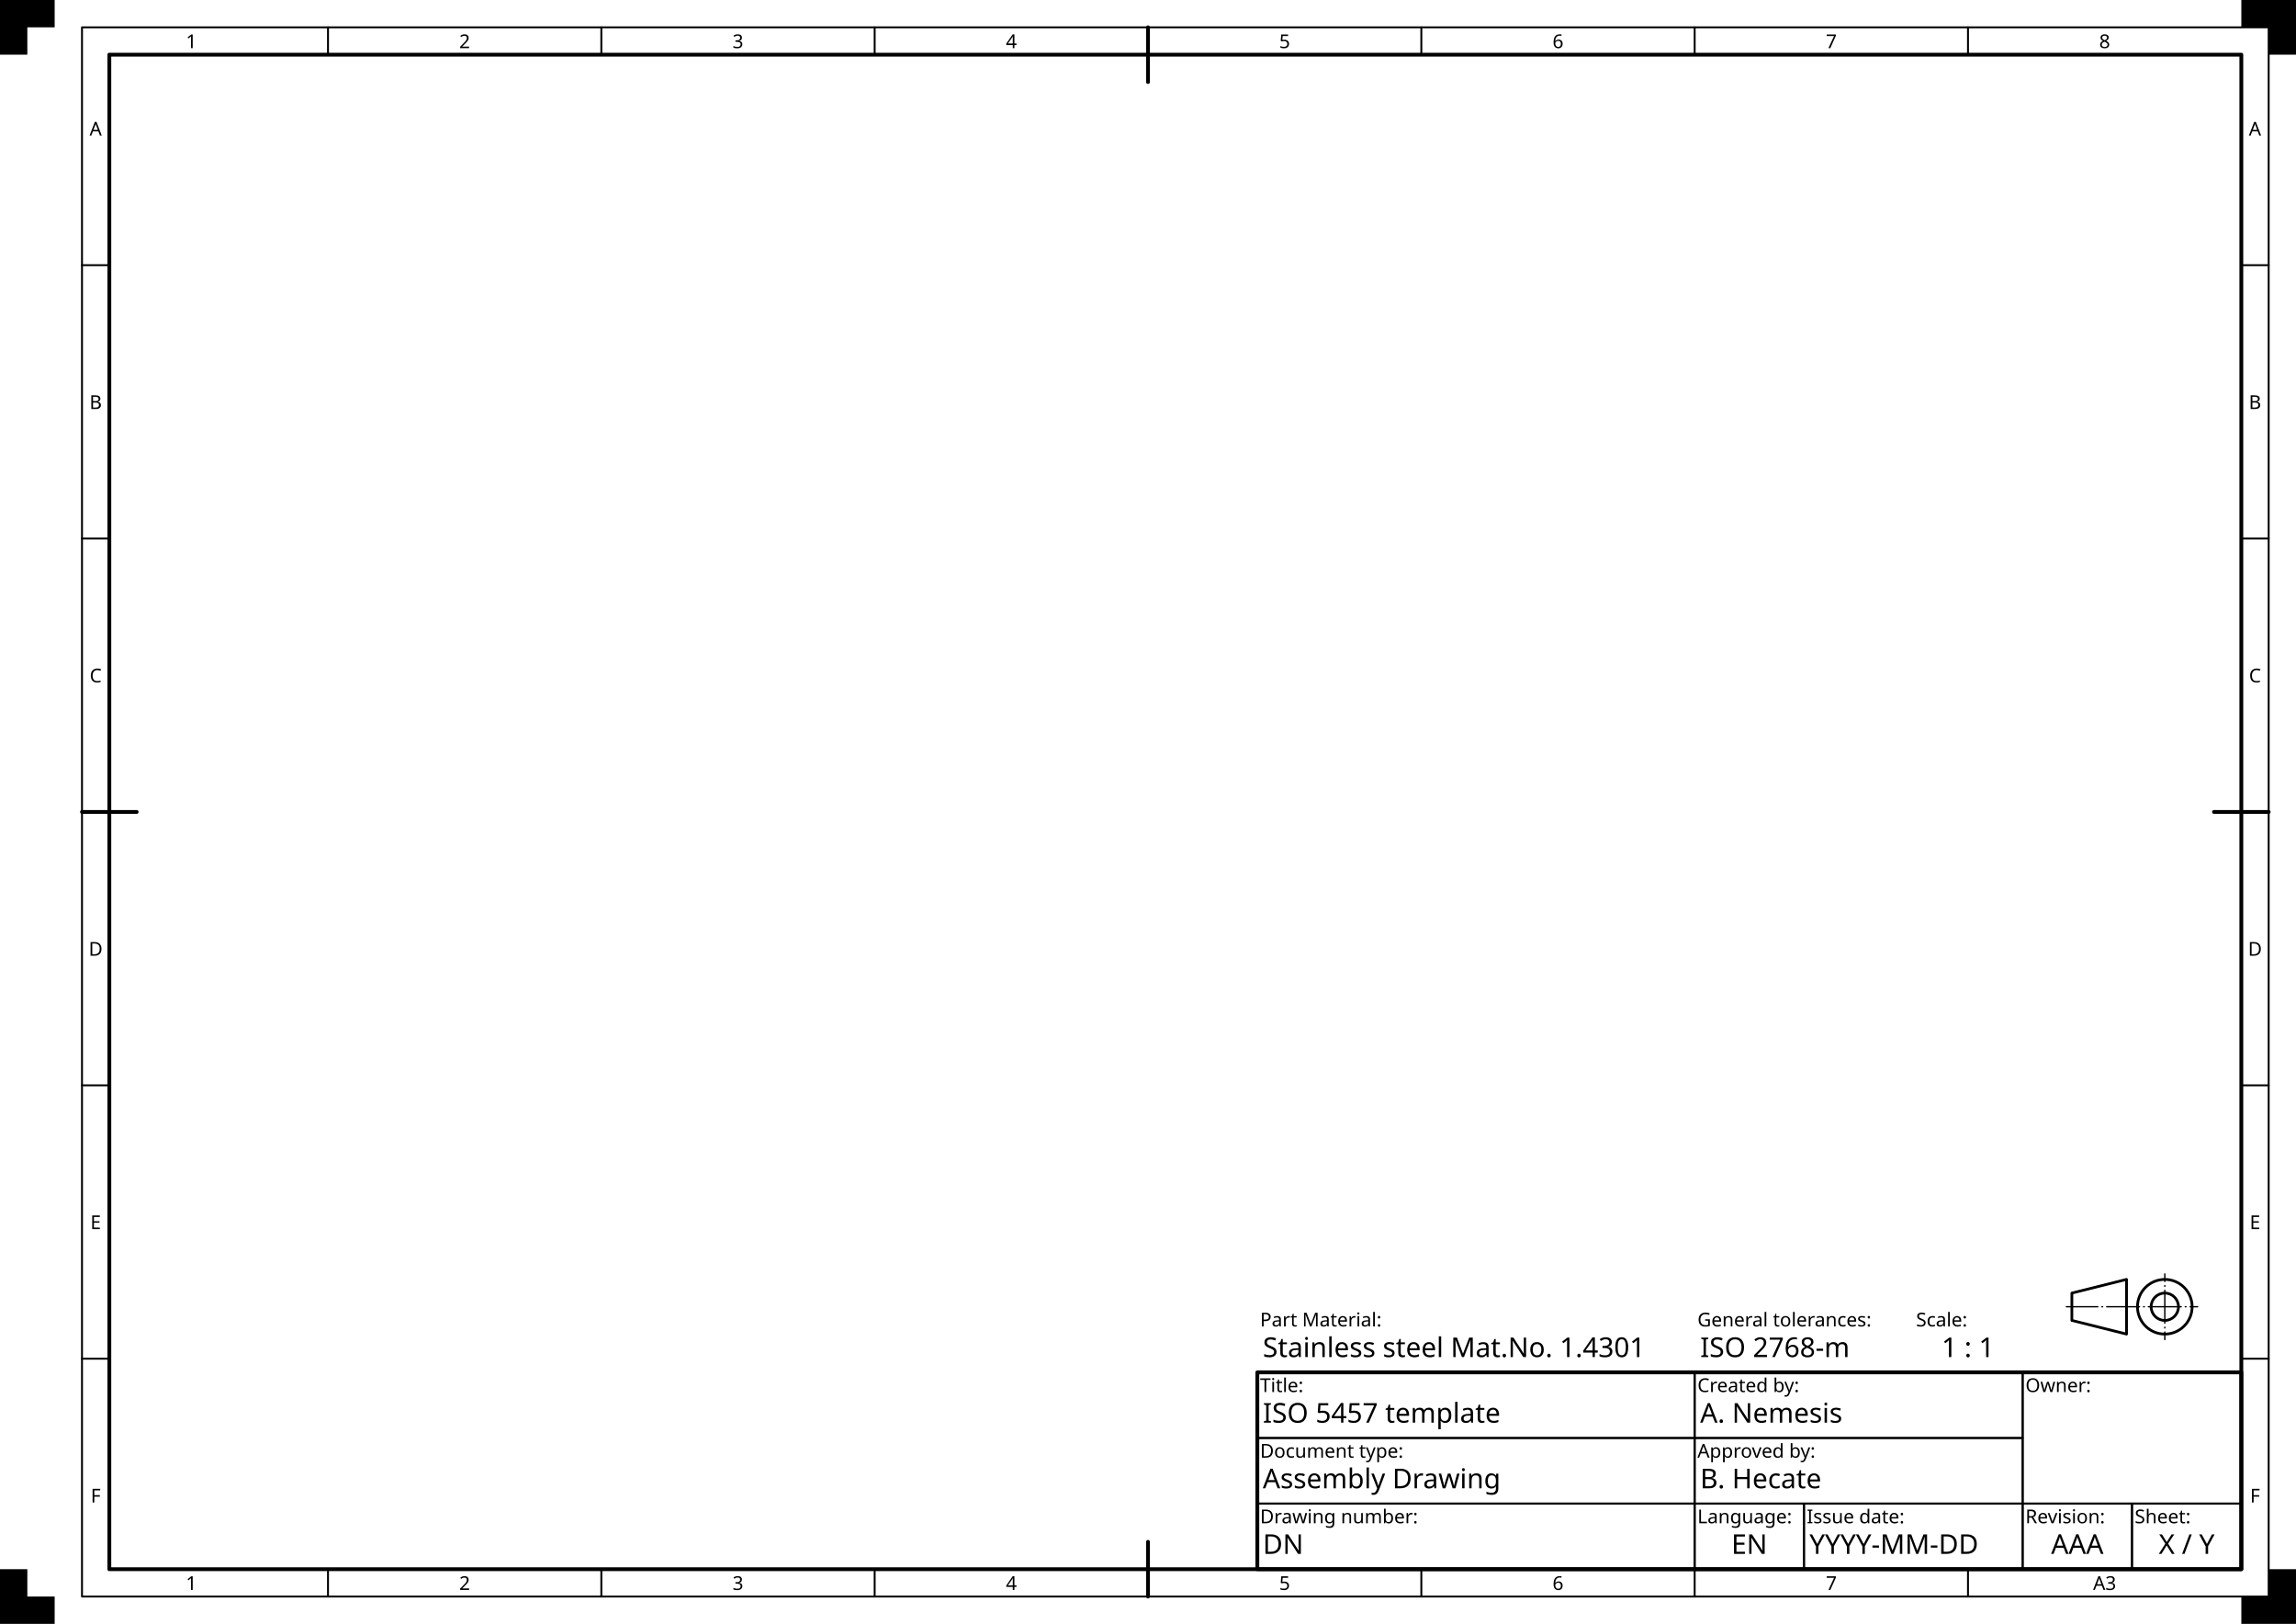
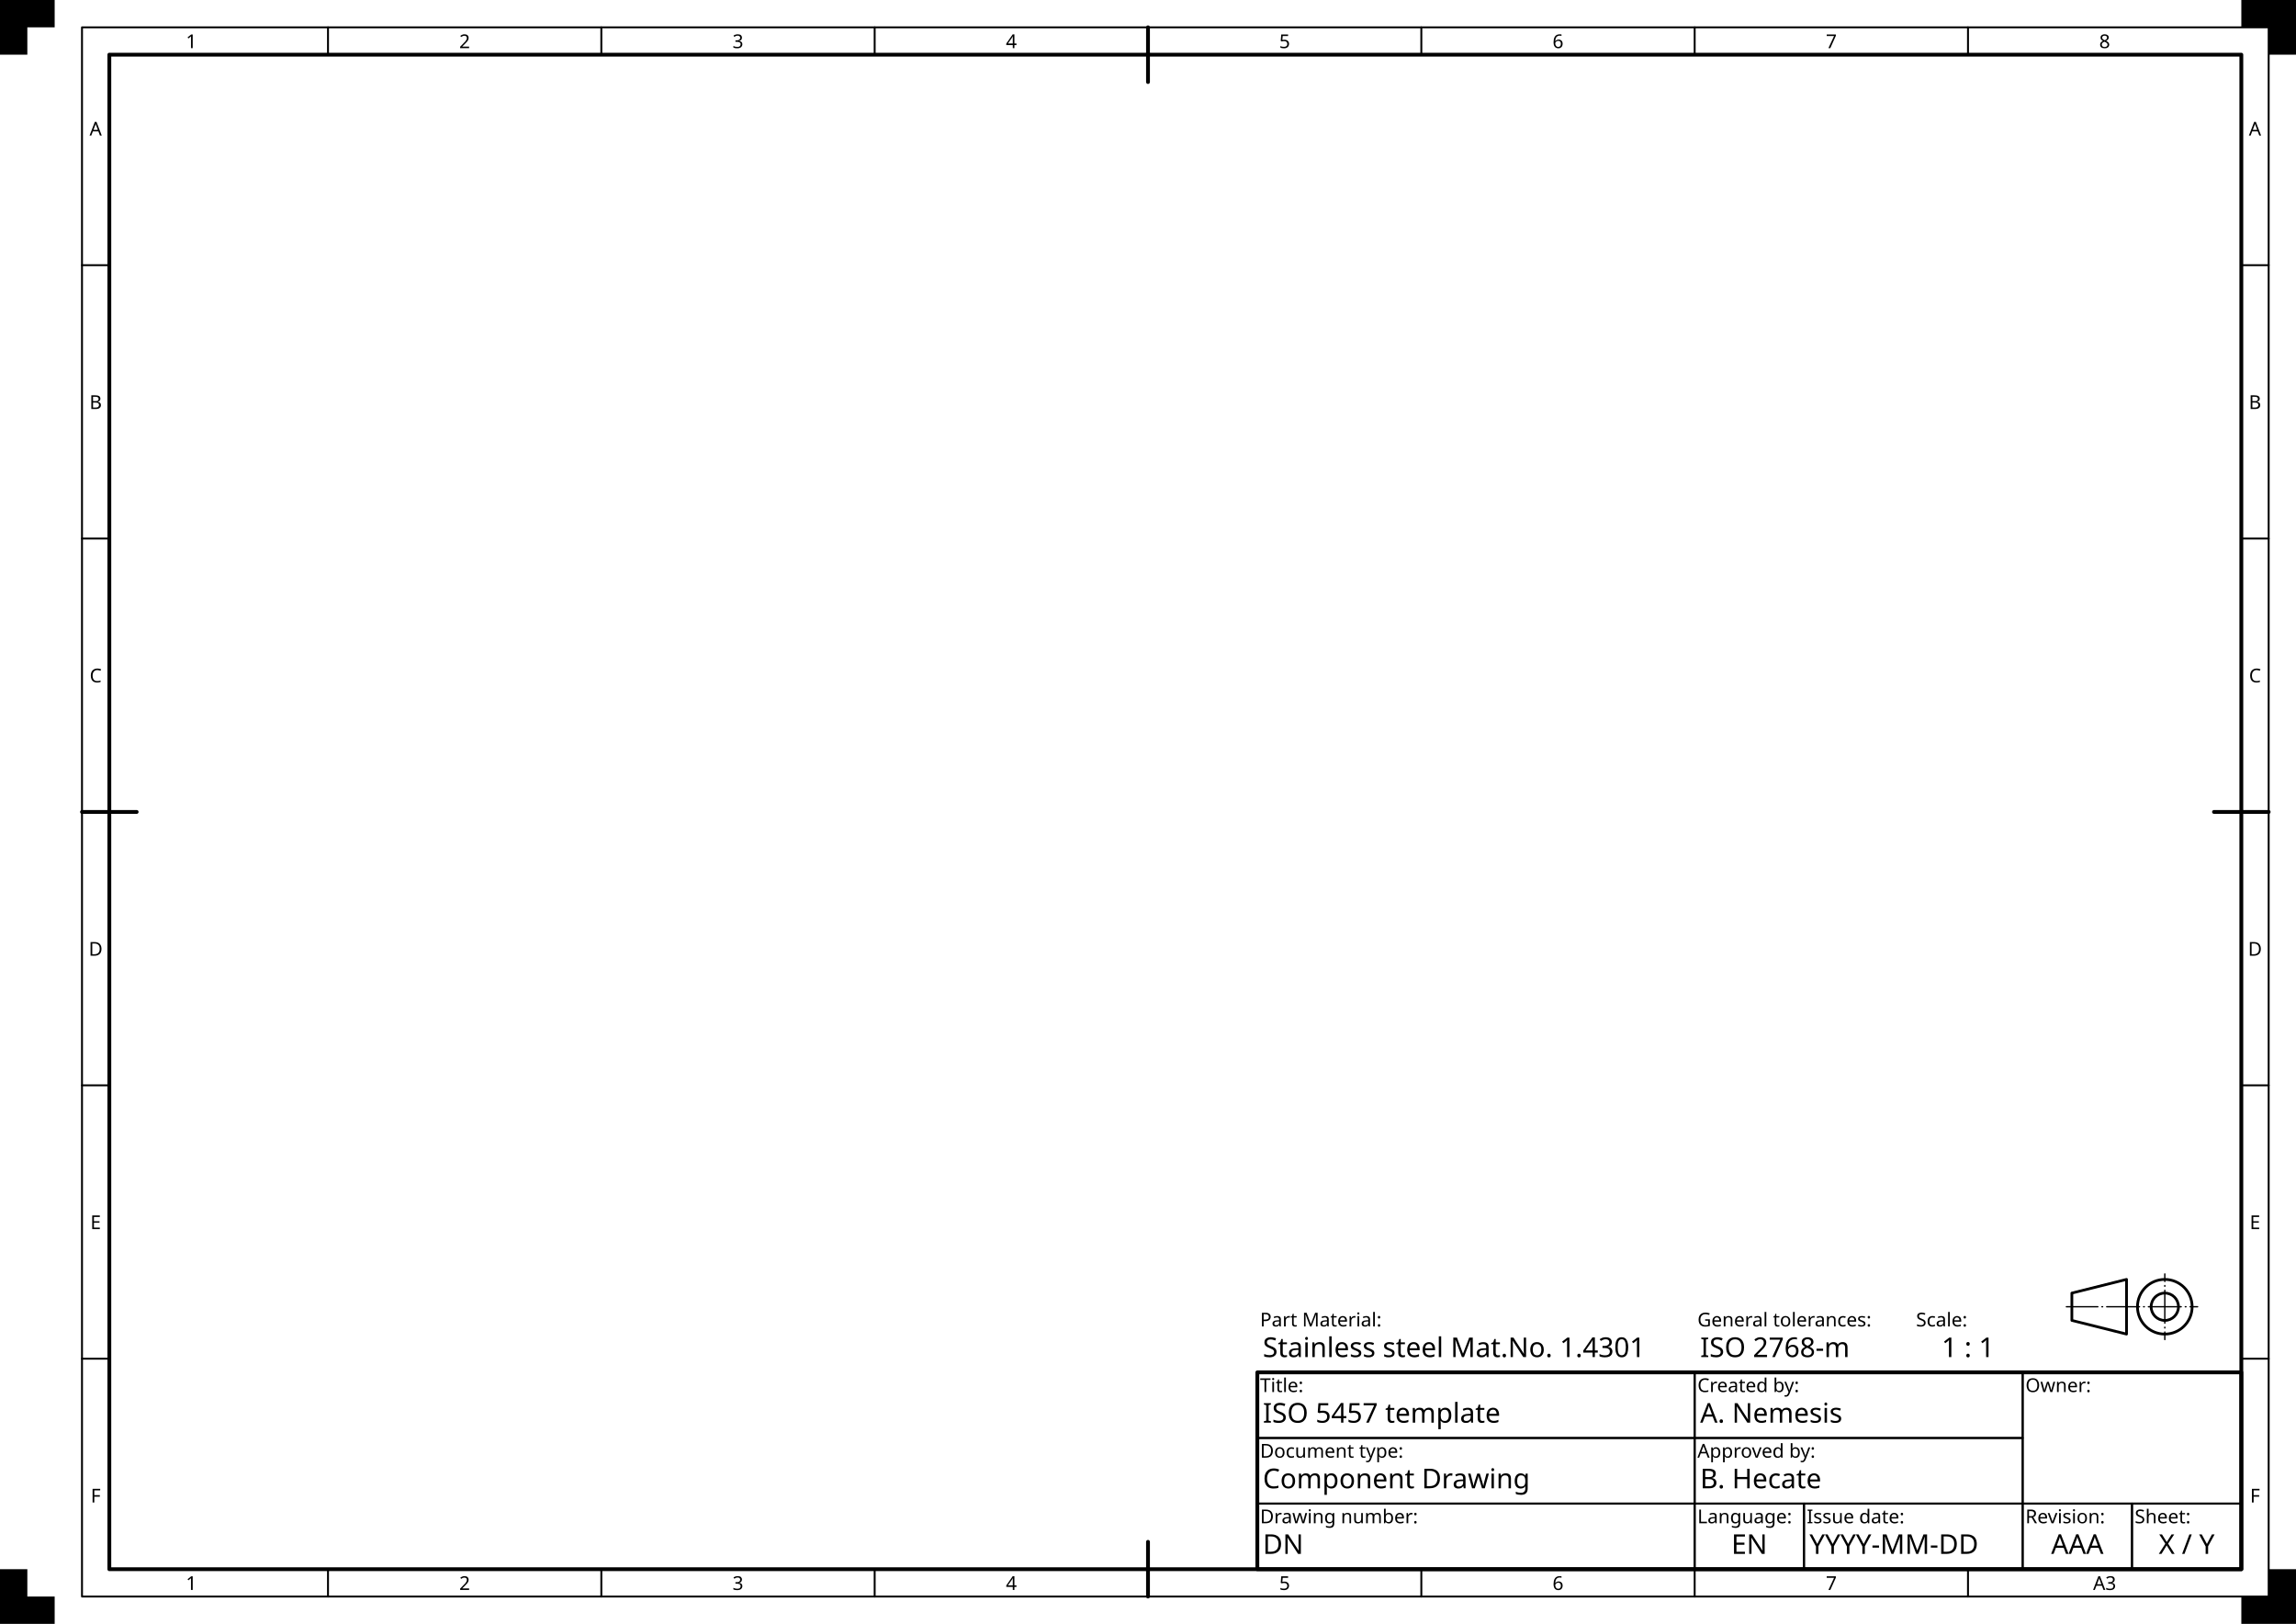
<svg xmlns="http://www.w3.org/2000/svg" xmlns:ns1="https://www.freecad.org/wiki/index.php?title=Svg_Namespace" width="420mm" height="297mm" viewBox="0 0 420 297" version="1.1" id="svg">
  <rect id="drawing_space_frame" x="20" y="10" width="390" height="277" style="fill:none;stroke:#000000;stroke-width:0.7;stroke-linecap:round;stroke-linejoin:round" />
  <g id="centring_marks" style="fill:none;stroke:#000000;stroke-width:0.7;stroke-linecap:round">
    <path id="top_centering" d="m 210,5 v 10" />
    <path id="right_centering" d="m 415,148.5 h -10" />
    <path id="bottom_centering" d="m 210,292 v -10" />
    <path id="left_centering" d="m 15,148.5 h 10" />
  </g>
  <g id="grid_reference_system">
    <g id="grid_reference_borders" style="fill:none;stroke:#000000;stroke-width:0.35;stroke-linecap:round;stroke-linejoin:round">
      <rect id="grid_reference_border" x="15" y="5" width="400" height="287" />
      <path id="upper_border_1" d="m 60,5 v 5" />
      <path id="upper_border_2" d="m 110,5 v 5" />
      <path id="upper_border_3" d="m 160,5 v 5" />
      <path id="upper_border_5" d="m 260,5 v 5" />
      <path id="upper_border_6" d="m 310,5 v 5" />
      <path id="upper_border_7" d="m 360,5 v 5" />
      <path id="right_border_1" d="m 415,48.5 h -5" />
      <path id="right_border_2" d="m 415,98.5 h -5" />
      <path id="right_border_4" d="m 415,198.5 h -5" />
      <path id="right_border_5" d="m 415,248.5 h -5" />
      <path id="lower_border_1" d="m 60,292 v -5" />
      <path id="lower_border_2" d="m 110,292 v -5" />
      <path id="lower_border_3" d="m 160,292 v -5" />
      <path id="lower_border_5" d="m 260,292 v -5" />
      <path id="lower_border_6" d="m 310,292 v -5" />
      <path id="lower_border_7" d="m 360,292 v -5" />
      <path id="left_border_1" d="m 15,48.5 h 5" />
      <path id="left_border_2" d="m 15,98.5 h 5" />
      <path id="left_border_4" d="m 15,198.5 h 5" />
      <path id="left_border_5" d="m 15,248.5 h 5" />
    </g>
    <g id="grid_reference_markers" style="font-size:3.5px;font-family:osifont;text-align:center;text-anchor:middle;fill:#000000;stroke:none">
      <text id="upper_marker_1" x="35" y="8.8">1</text>
      <text id="upper_marker_2" x="85" y="8.8">2</text>
      <text id="upper_marker_3" x="135" y="8.8">3</text>
      <text id="upper_marker_4" x="185" y="8.8">4</text>
      <text id="upper_marker_5" x="235" y="8.8">5</text>
      <text id="upper_marker_6" x="285" y="8.8">6</text>
      <text id="upper_marker_7" x="335" y="8.8">7</text>
      <text id="upper_marker_8" x="385" y="8.8">8</text>
      <text id="right_marker_1" x="412.5" y="24.8">A</text>
      <text id="right_marker_2" x="412.5" y="74.8">B</text>
      <text id="right_marker_3" x="412.5" y="124.8">C</text>
      <text id="right_marker_4" x="412.5" y="174.8">D</text>
      <text id="right_marker_5" x="412.5" y="224.8">E</text>
      <text id="right_marker_6" x="412.5" y="274.8">F</text>
      <text id="lower_marker_1" x="35" y="290.8">1</text>
      <text id="lower_marker_2" x="85" y="290.8">2</text>
      <text id="lower_marker_3" x="135" y="290.8">3</text>
      <text id="lower_marker_4" x="185" y="290.8">4</text>
      <text id="lower_marker_5" x="235" y="290.8">5</text>
      <text id="lower_marker_6" x="285" y="290.8">6</text>
      <text id="lower_marker_7" x="335" y="290.8">7</text>
      <text id="lower_marker_8" x="385" y="290.8">A3</text>
      <text id="left_marker_1" x="17.5" y="24.8">A</text>
      <text id="left_marker_2" x="17.5" y="74.8">B</text>
      <text id="left_marker_3" x="17.5" y="124.8">C</text>
      <text id="left_marker_4" x="17.5" y="174.8">D</text>
      <text id="left_marker_5" x="17.5" y="224.8">E</text>
      <text id="left_marker_6" x="17.5" y="274.8">F</text>
    </g>
  </g>
  <g id="trimming_marks" style="fill:#000000;stroke:none">&gt;
    <path id="top_left_trimming" d="m 0,0 h 10 v 5 h -5 v 5 h -5 z" />
    <path id="top_right_trimming" d="m 420,0 h -10 v 5 h 5 v 5 h 5 z" />
    <path id="bottom_right_trimming" d="m 420,297 h -10 v -5 h 5 v -5 h 5 z" />
    <path id="bottom_left_trimming" d="m 0,297 h 10 v -5 h -5 v -5 h -5 z" />
  </g>
  <g id="title_block_borders" style="fill:none;stroke:#000000;stroke-width:0.35;stroke-linecap:round;stroke-linejoin:round">
    <rect id="title_block_frame" x="230" y="251" width="180" height="36" style="stroke-width:0.7" />
    <rect id="legal_owner_border" x="370" y="251" width="40" height="24" />
    <rect id="identification_number_border" x="230" y="275" width="80" height="12" />
    <rect id="revision_index_border" x="370" y="275" width="20" height="12" />
    <rect id="date_of_issue_border" x="330" y="275" width="40" height="12" />
    <rect id="sheet_number_border" x="390" y="275" width="20" height="12" />
    <rect id="language_code_border" x="310" y="275" width="20" height="12" />
    <rect id="title_border" x="230" y="251" width="80" height="12" />
    <rect id="approval_person_border" x="310" y="263" width="60" height="12" />
    <rect id="creator_border" x="310" y="251" width="60" height="12" />
    <rect id="document_type_border" x="230" y="263" width="80" height="12" />
  </g>
  <g id="title_block_labels" style="font-size:3.5px;font-family:osifont;text-anchor:start;fill:#000000;stroke:none">
    <text id="legal_owner label" x="370.5" y="254.6">Owner:</text>
    <text id="identification_number_label" x="230.5" y="278.6">Drawing number:</text>
    <text id="revision_index_label" x="370.5" y="278.6">Revision:</text>
    <text id="date_of_issue_label" x="330.5" y="278.6">Issue date:</text>
    <text id="sheet_number_label" x="390.5" y="278.6">Sheet:</text>
    <text id="language_code_label" x="310.5" y="278.6">Language:</text>
    <text id="title_label" x="230.5" y="254.6">Title:</text>
    <text id="approval_person_label" x="310.5" y="266.6">Approved by:</text>
    <text id="creator_label" x="310.5" y="254.6">Created by:</text>
    <text id="document_type_label" x="230.5" y="266.6">Document type:</text>
    <text id="sheet_scale_label" x="350.5" y="242.6">Scale:</text>
    <text id="general_tolerances_label" x="310.5" y="242.6">General tolerances:</text>
    <text id="part_material_label" x="230.5" y="242.6">Part Material:</text>
  </g>
  <g id="title_block_data_fields" style="font-size:5px;font-family:osifont;text-anchor:start;fill:#000000;stroke:none">
    <text id="legal_owner_1_data_field" x="390" y="260.1" ns1:editable="legal_owner_1" ns1:autofill="organization" style="font-size:3.5px;text-align:center;text-anchor:middle">
      <tspan />
    </text>
    <text id="legal_owner_2_data_field" x="390" y="264.1" ns1:editable="legal_owner_2" style="font-size:3.5px;text-align:center;text-anchor:middle">
      <tspan />
    </text>
    <text id="legal_owner_3_data_field" x="390" y="268.1" ns1:editable="legal_owner_3" style="font-size:3.5px;text-align:center;text-anchor:middle">
      <tspan />
    </text>
    <text id="legal_owner_4_data_field" x="390" y="272.1" ns1:editable="legal_owner_4" style="font-size:3.5px;text-align:center;text-anchor:middle">
      <tspan />
    </text>
    <text id="identification_number_data_field" x="231" y="284.2" ns1:editable="identification_number">
      <tspan>DN</tspan>
    </text>
    <text id="revision_index_data_field" x="380" y="284.2" ns1:editable="revision_index" style="text-align:center;text-anchor:middle">
      <tspan>AAA</tspan>
    </text>
    <text id="date_of_issue_data_field" x="331" y="284.2" ns1:editable="date_of_issue" ns1:autofill="date">
      <tspan>YYYY-MM-DD</tspan>
    </text>
    <text id="sheet_number_data_field" x="400" y="284.2" ns1:editable="sheet_number" ns1:autofill="sheet" style="text-align:center;text-anchor:middle">
      <tspan>X / Y</tspan>
    </text>
    <text id="language_code_data_field" x="320" y="284.2" ns1:editable="language_code" style="text-align:center;text-anchor:middle">
      <tspan>EN</tspan>
    </text>
    <text id="title_data_field" x="231" y="260.2" ns1:editable="title" ns1:autofill="title">
      <tspan>ISO 5457 template</tspan>
    </text>
    <text id="approval_person_data_field" x="311" y="272.2" ns1:editable="approval_person">
      <tspan>B. Hecate</tspan>
    </text>
    <text id="creator_data_field" x="311" y="260.2" ns1:editable="creator" ns1:autofill="author">
      <tspan>A. Nemesis</tspan>
    </text>
    <text id="document_type_data_field" x="231" y="272.2" ns1:editable="document_type">
-       <tspan>Assembly Drawing</tspan>
+       <tspan>Component Drawing</tspan>
    </text>
    <text id="sheet_scale_data_field" x="360" y="248.2" ns1:editable="sheet_scale" ns1:autofill="scale" style="text-align:center;text-anchor:middle">
      <tspan>1 : 1</tspan>
    </text>
    <text id="general_tolerances_data_field" x="311" y="248.2" ns1:editable="general_tolerances">
      <tspan>ISO 2768-m</tspan>
    </text>
    <text id="part_material_data_field" x="231" y="248.2" ns1:editable="part_material">
      <tspan>Stainless steel Mat.No. 1.4301</tspan>
    </text>
  </g>
  <g id="extras_outlines" style="fill:none;stroke:#000000;stroke-width:0.5;stroke-linecap:round;stroke-linejoin:round">
    <path id="first_angle_trapezoid" d="m 389,234 -10,2.5 v 5 l 10,2.5 z" />
    <circle id="first_angle_inner circle" cx="396" cy="239" r="2.5" />
    <circle id="first_angle_outer circle" cx="396" cy="239" r="5" />
  </g>
  <g id="extras_centre_lines" style="fill:none;stroke:#000000;stroke-width:0.25;stroke-linecap:round;stroke-linejoin:round;stroke-dasharray:6, 0.75, 0.125, 0.75">
    <path id="first_angle_horizontal" d="m 378,239 h 24" style="stroke-dashoffset:0.25" />
    <path id="first_angle_vertical" d="m 396,245 v -12" style="stroke-dashoffset:4.625" />
  </g>
</svg>
